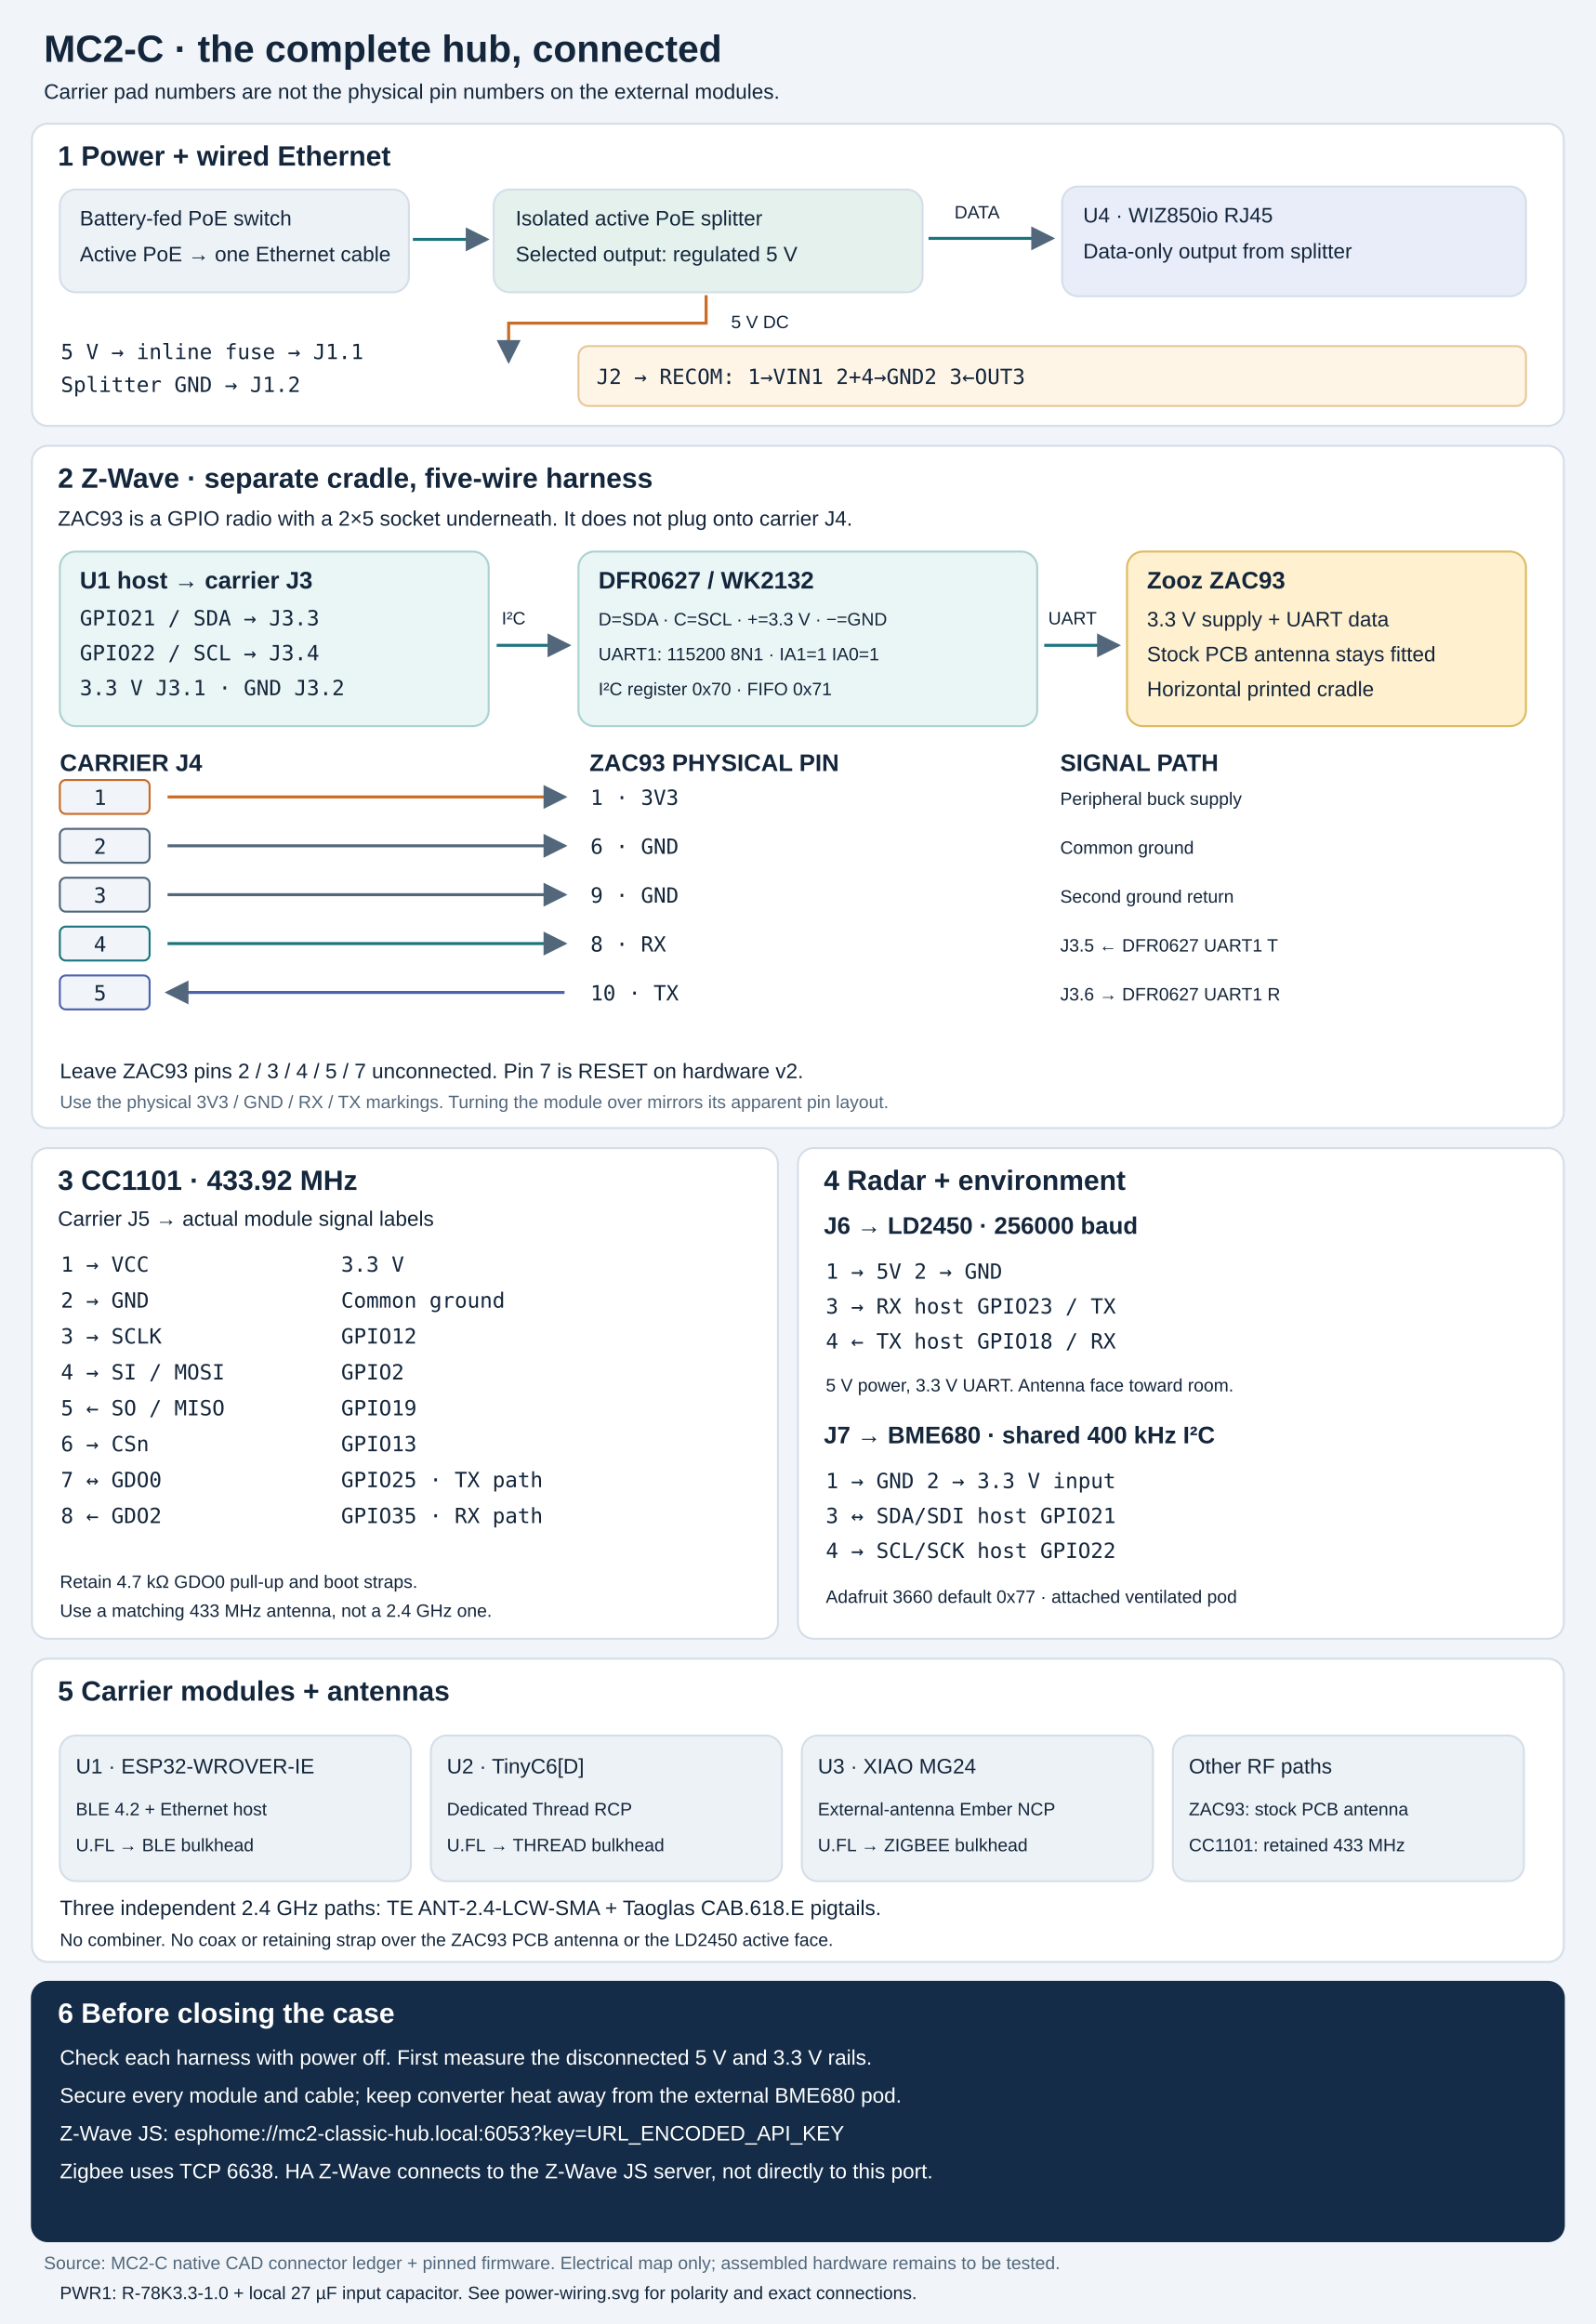
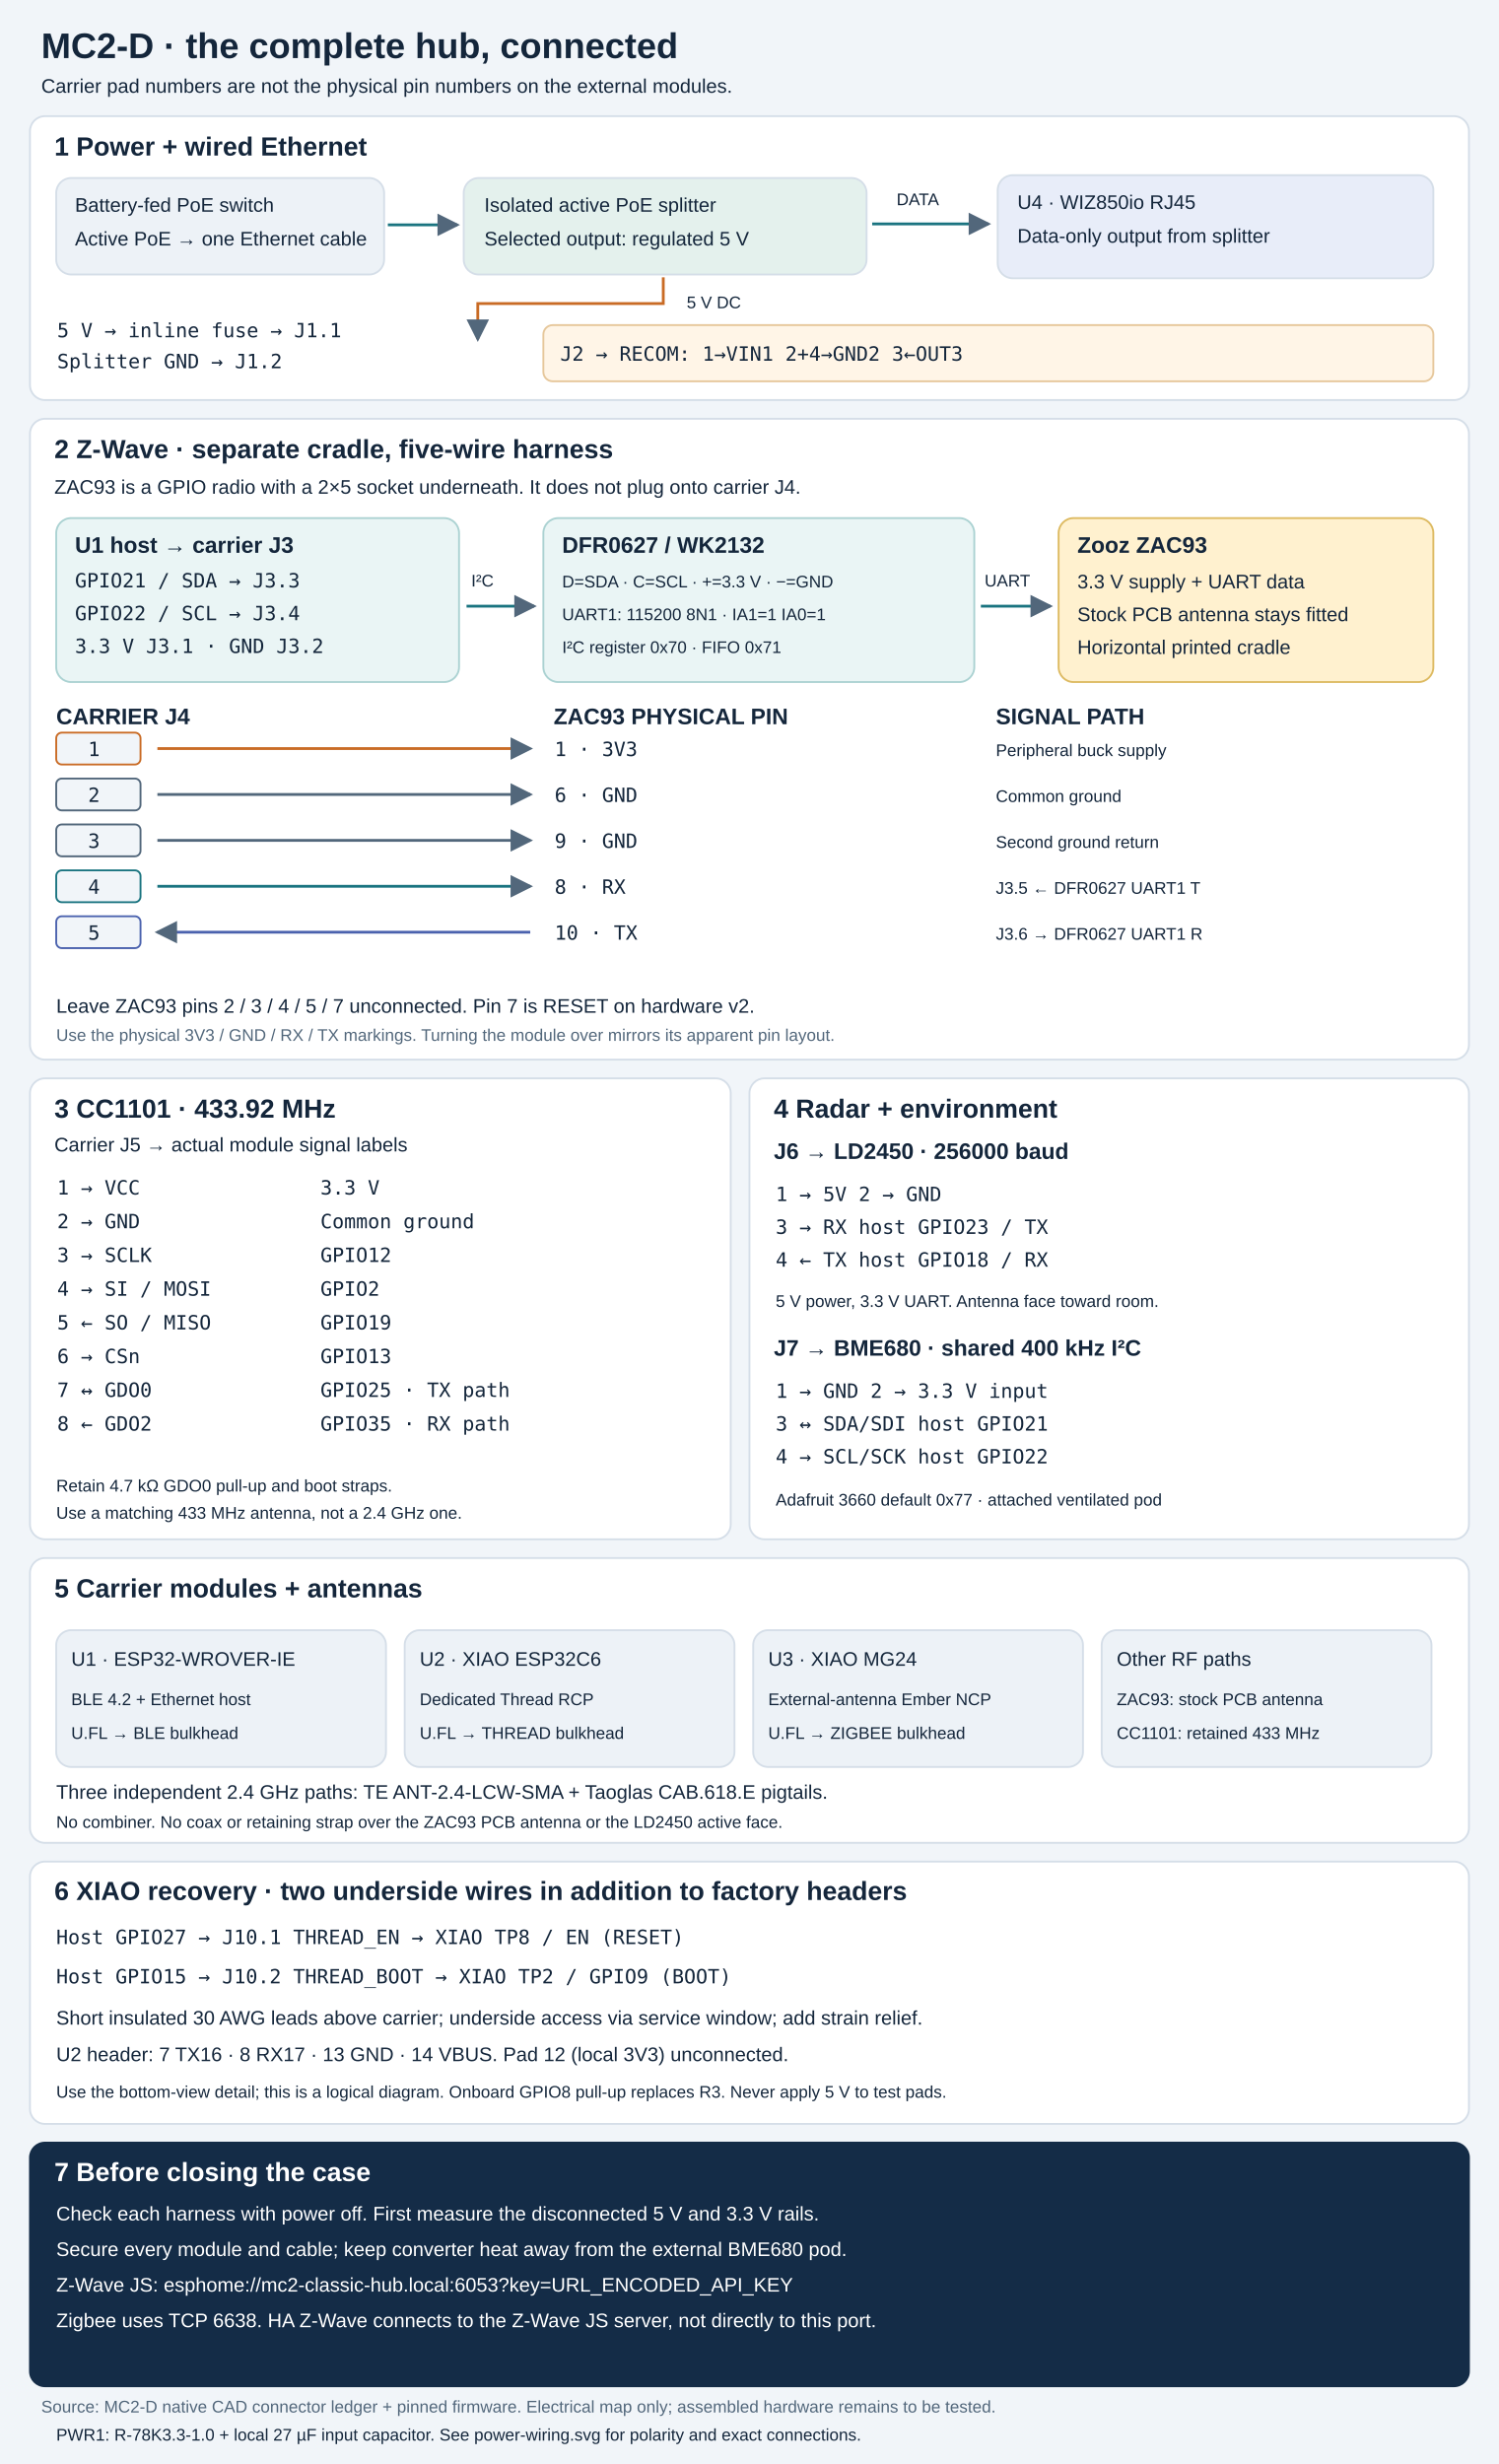
- <svg xmlns="http://www.w3.org/2000/svg" width="1600" height="2330" viewBox="0 0 1600 2330" role="img" aria-labelledby="title desc">
+ <svg xmlns="http://www.w3.org/2000/svg" width="1600" height="2630" viewBox="0 0 1600 2630" role="img" aria-labelledby="title desc">
  <defs>
    <marker id="arrow" markerWidth="8" markerHeight="8" refX="7" refY="4" orient="auto-start-reverse">
      <path d="M0 0 L8 4 L0 8Z" fill="#52677b" />
    </marker>
  </defs>
-   <rect width="1600" height="2330" fill="#f1f5f9" />
+   <rect width="1600" height="2630" fill="#f1f5f9" />
  <style>text{font-family:Arial,Helvetica,sans-serif;fill:#14263b}.title{font-size:38px;font-weight:700}.section{font-size:28px;font-weight:700}.label{font-size:24px;font-weight:700}.body{font-size:21px}.small{font-size:18px}.mono{font-family:Menlo,Consolas,monospace;font-size:21px}.muted{fill:#52677b}.white{fill:white}</style>
-   <text x="44" y="62" class="title">MC2-C · the complete hub, connected</text>
+   <text x="44" y="62" class="title">MC2-D · the complete hub, connected</text>
  <text x="44" y="99" class="body">Carrier pad numbers are not the physical pin numbers on the external modules.</text>
  <rect x="32" y="124" width="1536" height="303" rx="16" fill="#fff" stroke="#d5dee8" stroke-width="2" />
  <text x="58" y="166" class="section">1  Power + wired Ethernet</text>
  <rect x="60" y="190" width="350" height="103" rx="16" fill="#edf2f7" stroke="#d5dee8" stroke-width="2" />
  <text x="80" y="226" class="body">Battery-fed PoE switch</text>
  <text x="80" y="262" class="body">Active PoE → one Ethernet cable</text>
  <rect x="495" y="190" width="430" height="103" rx="16" fill="#e4f1ed" stroke="#d5dee8" stroke-width="2" />
  <text x="517" y="226" class="body">Isolated active PoE splitter</text>
  <text x="517" y="262" class="body">Selected output: regulated 5 V</text>
  <path d="M414 240 L488 240" fill="none" stroke="#1a7480" stroke-width="3" marker-end="url(#arrow)" />
  <rect x="1065" y="187" width="465" height="110" rx="16" fill="#e8edf9" stroke="#d5dee8" stroke-width="2" />
  <text x="1086" y="223" class="body">U4 · WIZ850io RJ45</text>
  <text x="1086" y="259" class="body">Data-only output from splitter</text>
  <path d="M931 239 L1055 239" fill="none" stroke="#1a7480" stroke-width="3" marker-end="url(#arrow)" />
  <text x="957" y="219" class="small">DATA</text>
  <polyline points="708,296 708,324 510,324 510,362" fill="none" stroke="#c96b25" stroke-width="3" marker-end="url(#arrow)" />
  <text x="733" y="329" class="small">5 V DC</text>
  <text x="61" y="360" class="mono">5 V → inline fuse → J1.1</text>
  <text x="61" y="393" class="mono">Splitter GND → J1.2</text>
  <rect x="580" y="347" width="950" height="60" rx="10" fill="#fff5e7" stroke="#e6c79b" stroke-width="2" />
  <text x="598" y="385" class="mono">J2 → RECOM: 1→VIN1   2+4→GND2   3←OUT3</text>
  <rect x="32" y="447" width="1536" height="684" rx="16" fill="#fff" stroke="#d5dee8" stroke-width="2" />
  <text x="58" y="489" class="section">2  Z-Wave · separate cradle, five-wire harness</text>
  <text x="58" y="527" class="body">ZAC93 is a GPIO radio with a 2×5 socket underneath. It does not plug onto carrier J4.</text>
  <rect x="60" y="553" width="430" height="175" rx="16" fill="#eaf5f5" stroke="#abd2d2" stroke-width="2" />
  <text x="80" y="590" class="label">U1 host → carrier J3</text>
  <text x="80" y="627" class="mono">GPIO21 / SDA → J3.3</text>
  <text x="80" y="662" class="mono">GPIO22 / SCL → J3.4</text>
  <text x="80" y="697" class="mono">3.3 V J3.1 · GND J3.2</text>
  <rect x="580" y="553" width="460" height="175" rx="16" fill="#eaf5f5" stroke="#abd2d2" stroke-width="2" />
  <text x="600" y="590" class="label">DFR0627 / WK2132</text>
  <text x="600" y="627" class="small">D=SDA · C=SCL · +=3.3 V · −=GND</text>
  <text x="600" y="662" class="small">UART1: 115200 8N1 · IA1=1 IA0=1</text>
  <text x="600" y="697" class="small">I²C register 0x70 · FIFO 0x71</text>
  <path d="M498 647 L570 647" fill="none" stroke="#1a7480" stroke-width="3" marker-end="url(#arrow)" />
  <text x="503" y="626" class="small">I²C</text>
  <rect x="1130" y="553" width="400" height="175" rx="16" fill="#fff1cf" stroke="#ddba61" stroke-width="2" />
  <text x="1150" y="590" class="label">Zooz ZAC93</text>
  <text x="1150" y="628" class="body">3.3 V supply + UART data</text>
  <text x="1150" y="663" class="body">Stock PCB antenna stays fitted</text>
  <text x="1150" y="698" class="body">Horizontal printed cradle</text>
  <path d="M1047 647 L1121 647" fill="none" stroke="#1a7480" stroke-width="3" marker-end="url(#arrow)" />
  <text x="1051" y="626" class="small">UART</text>
  <text x="60" y="773" class="label">CARRIER J4</text>
  <text x="591" y="773" class="label">ZAC93 PHYSICAL PIN</text>
  <text x="1063" y="773" class="label">SIGNAL PATH</text>
  <rect x="60" y="782" width="90" height="34" rx="6" fill="#f1f5f9" stroke="#c96b25" stroke-width="2" />
  <text x="94" y="807" class="mono">1</text>
  <path d="M168 799 L566 799" fill="none" stroke="#c96b25" stroke-width="3" marker-end="url(#arrow)" />
  <text x="592" y="807" class="mono">1 · 3V3</text>
  <text x="1063" y="807" class="small">Peripheral buck supply</text>
  <rect x="60" y="831" width="90" height="34" rx="6" fill="#f1f5f9" stroke="#52677b" stroke-width="2" />
  <text x="94" y="856" class="mono">2</text>
  <path d="M168 848 L566 848" fill="none" stroke="#52677b" stroke-width="3" marker-end="url(#arrow)" />
  <text x="592" y="856" class="mono">6 · GND</text>
  <text x="1063" y="856" class="small">Common ground</text>
  <rect x="60" y="880" width="90" height="34" rx="6" fill="#f1f5f9" stroke="#52677b" stroke-width="2" />
  <text x="94" y="905" class="mono">3</text>
  <path d="M168 897 L566 897" fill="none" stroke="#52677b" stroke-width="3" marker-end="url(#arrow)" />
  <text x="592" y="905" class="mono">9 · GND</text>
  <text x="1063" y="905" class="small">Second ground return</text>
  <rect x="60" y="929" width="90" height="34" rx="6" fill="#f1f5f9" stroke="#1a7480" stroke-width="2" />
  <text x="94" y="954" class="mono">4</text>
  <path d="M168 946 L566 946" fill="none" stroke="#1a7480" stroke-width="3" marker-end="url(#arrow)" />
  <text x="592" y="954" class="mono">8 · RX</text>
  <text x="1063" y="954" class="small">J3.5 ← DFR0627 UART1 T</text>
  <rect x="60" y="978" width="90" height="34" rx="6" fill="#f1f5f9" stroke="#4b62ae" stroke-width="2" />
  <text x="94" y="1003" class="mono">5</text>
  <path d="M566 995 L168 995" fill="none" stroke="#4b62ae" stroke-width="3" marker-end="url(#arrow)" />
  <text x="592" y="1003" class="mono">10 · TX</text>
  <text x="1063" y="1003" class="small">J3.6 → DFR0627 UART1 R</text>
  <text x="60" y="1081" class="body">Leave ZAC93 pins 2 / 3 / 4 / 5 / 7 unconnected. Pin 7 is RESET on hardware v2.</text>
  <text x="60" y="1111" class="small muted">Use the physical 3V3 / GND / RX / TX markings. Turning the module over mirrors its apparent pin layout.</text>
  <rect x="32" y="1151" width="748" height="492" rx="16" fill="#fff" stroke="#d5dee8" stroke-width="2" />
  <rect x="800" y="1151" width="768" height="492" rx="16" fill="#fff" stroke="#d5dee8" stroke-width="2" />
  <text x="58" y="1193" class="section">3  CC1101 · 433.92 MHz</text>
  <text x="58" y="1229" class="body">Carrier J5 → actual module signal labels</text>
  <text x="61" y="1275" class="mono">1 → VCC</text>
  <text x="342" y="1275" class="mono">3.3 V</text>
  <text x="61" y="1311" class="mono">2 → GND</text>
  <text x="342" y="1311" class="mono">Common ground</text>
  <text x="61" y="1347" class="mono">3 → SCLK</text>
  <text x="342" y="1347" class="mono">GPIO12</text>
  <text x="61" y="1383" class="mono">4 → SI / MOSI</text>
  <text x="342" y="1383" class="mono">GPIO2</text>
  <text x="61" y="1419" class="mono">5 ← SO / MISO</text>
  <text x="342" y="1419" class="mono">GPIO19</text>
  <text x="61" y="1455" class="mono">6 → CSn</text>
  <text x="342" y="1455" class="mono">GPIO13</text>
  <text x="61" y="1491" class="mono">7 ↔ GDO0</text>
  <text x="342" y="1491" class="mono">GPIO25 · TX path</text>
  <text x="61" y="1527" class="mono">8 ← GDO2</text>
  <text x="342" y="1527" class="mono">GPIO35 · RX path</text>
  <text x="60" y="1592" class="small">Retain 4.7 kΩ GDO0 pull-up and boot straps.</text>
  <text x="60" y="1621" class="small">Use a matching 433 MHz antenna, not a 2.4 GHz one.</text>
  <text x="826" y="1193" class="section">4  Radar + environment</text>
  <text x="826" y="1237" class="label">J6 → LD2450 · 256000 baud</text>
  <text x="828" y="1282" class="mono">1 → 5V      2 → GND</text>
  <text x="828" y="1317" class="mono">3 → RX      host GPIO23 / TX</text>
  <text x="828" y="1352" class="mono">4 ← TX      host GPIO18 / RX</text>
  <text x="828" y="1395" class="small">5 V power, 3.3 V UART. Antenna face toward room.</text>
  <text x="826" y="1447" class="label">J7 → BME680 · shared 400 kHz I²C</text>
  <text x="828" y="1492" class="mono">1 → GND     2 → 3.3 V input</text>
  <text x="828" y="1527" class="mono">3 ↔ SDA/SDI  host GPIO21</text>
  <text x="828" y="1562" class="mono">4 → SCL/SCK  host GPIO22</text>
  <text x="828" y="1607" class="small">Adafruit 3660 default 0x77 · attached ventilated pod</text>
  <rect x="32" y="1663" width="1536" height="304" rx="16" fill="#fff" stroke="#d5dee8" stroke-width="2" />
  <text x="58" y="1705" class="section">5  Carrier modules + antennas</text>
  <rect x="60" y="1740" width="352" height="146" rx="16" fill="#edf2f7" stroke="#d5dee8" stroke-width="2" />
  <text x="76" y="1778" class="body">U1 · ESP32-WROVER-IE</text>
  <text x="76" y="1820" class="small">BLE 4.2 + Ethernet host</text>
  <text x="76" y="1856" class="small">U.FL → BLE bulkhead</text>
  <rect x="432" y="1740" width="352" height="146" rx="16" fill="#edf2f7" stroke="#d5dee8" stroke-width="2" />
-   <text x="448" y="1778" class="body">U2 · TinyC6[D]</text>
+   <text x="448" y="1778" class="body">U2 · XIAO ESP32C6</text>
  <text x="448" y="1820" class="small">Dedicated Thread RCP</text>
  <text x="448" y="1856" class="small">U.FL → THREAD bulkhead</text>
  <rect x="804" y="1740" width="352" height="146" rx="16" fill="#edf2f7" stroke="#d5dee8" stroke-width="2" />
  <text x="820" y="1778" class="body">U3 · XIAO MG24</text>
  <text x="820" y="1820" class="small">External-antenna Ember NCP</text>
  <text x="820" y="1856" class="small">U.FL → ZIGBEE bulkhead</text>
  <rect x="1176" y="1740" width="352" height="146" rx="16" fill="#edf2f7" stroke="#d5dee8" stroke-width="2" />
  <text x="1192" y="1778" class="body">Other RF paths</text>
  <text x="1192" y="1820" class="small">ZAC93: stock PCB antenna</text>
  <text x="1192" y="1856" class="small">CC1101: retained 433 MHz</text>
  <text x="60" y="1920" class="body">Three independent 2.4 GHz paths: TE ANT-2.4-LCW-SMA + Taoglas CAB.618.E pigtails.</text>
  <text x="60" y="1951" class="small">No combiner. No coax or retaining strap over the ZAC93 PCB antenna or the LD2450 active face.</text>
-   <rect x="32" y="1987" width="1536" height="260" rx="16" fill="#142c47" stroke="#142c47" stroke-width="2" />
-   <text x="58" y="2028" class="section white">6  Before closing the case</text>
-   <text x="60" y="2070" class="body white">Check each harness with power off. First measure the disconnected 5 V and 3.3 V rails.</text>
-   <text x="60" y="2108" class="body white">Secure every module and cable; keep converter heat away from the external BME680 pod.</text>
-   <text x="60" y="2146" class="body white">Z-Wave JS: esphome://mc2-classic-hub.local:6053?key=URL_ENCODED_API_KEY</text>
-   <text x="60" y="2184" class="body white">Zigbee uses TCP 6638. HA Z-Wave connects to the Z-Wave JS server, not directly to this port.</text>
-   <text x="44" y="2275" class="small muted">Source: MC2-C native CAD connector ledger + pinned firmware. Electrical map only; assembled hardware remains to be tested.</text>
-   <text x="60" y="2305" class="small">PWR1: R-78K3.3-1.0 + local 27 µF input capacitor. See power-wiring.svg for polarity and exact connections.</text>
+   <rect x="32" y="1987" width="1536" height="280" rx="16" fill="#fff" stroke="#d5dee8" stroke-width="2" />
+   <text x="58" y="2028" class="section">6  XIAO recovery · two underside wires in addition to factory headers</text>
+   <text x="60" y="2075" class="mono">Host GPIO27 → J10.1 THREAD_EN   → XIAO TP8 / EN (RESET)</text>
+   <text x="60" y="2117" class="mono">Host GPIO15 → J10.2 THREAD_BOOT → XIAO TP2 / GPIO9 (BOOT)</text>
+   <text x="60" y="2161" class="body">Short insulated 30 AWG leads above carrier; underside access via service window; add strain relief.</text>
+   <text x="60" y="2200" class="body">U2 header: 7 TX16 · 8 RX17 · 13 GND · 14 VBUS. Pad 12 (local 3V3) unconnected.</text>
+   <text x="60" y="2239" class="small">Use the bottom-view detail; this is a logical diagram. Onboard GPIO8 pull-up replaces R3. Never apply 5 V to test pads.</text>
+   <rect x="32" y="2287" width="1536" height="260" rx="16" fill="#142c47" stroke="#142c47" stroke-width="2" />
+   <text x="58" y="2328" class="section white">7  Before closing the case</text>
+   <text x="60" y="2370" class="body white">Check each harness with power off. First measure the disconnected 5 V and 3.3 V rails.</text>
+   <text x="60" y="2408" class="body white">Secure every module and cable; keep converter heat away from the external BME680 pod.</text>
+   <text x="60" y="2446" class="body white">Z-Wave JS: esphome://mc2-classic-hub.local:6053?key=URL_ENCODED_API_KEY</text>
+   <text x="60" y="2484" class="body white">Zigbee uses TCP 6638. HA Z-Wave connects to the Z-Wave JS server, not directly to this port.</text>
+   <text x="44" y="2575" class="small muted">Source: MC2-D native CAD connector ledger + pinned firmware. Electrical map only; assembled hardware remains to be tested.</text>
+   <text x="60" y="2605" class="small">PWR1: R-78K3.3-1.0 + local 27 µF input capacitor. See power-wiring.svg for polarity and exact connections.</text>
</svg>
